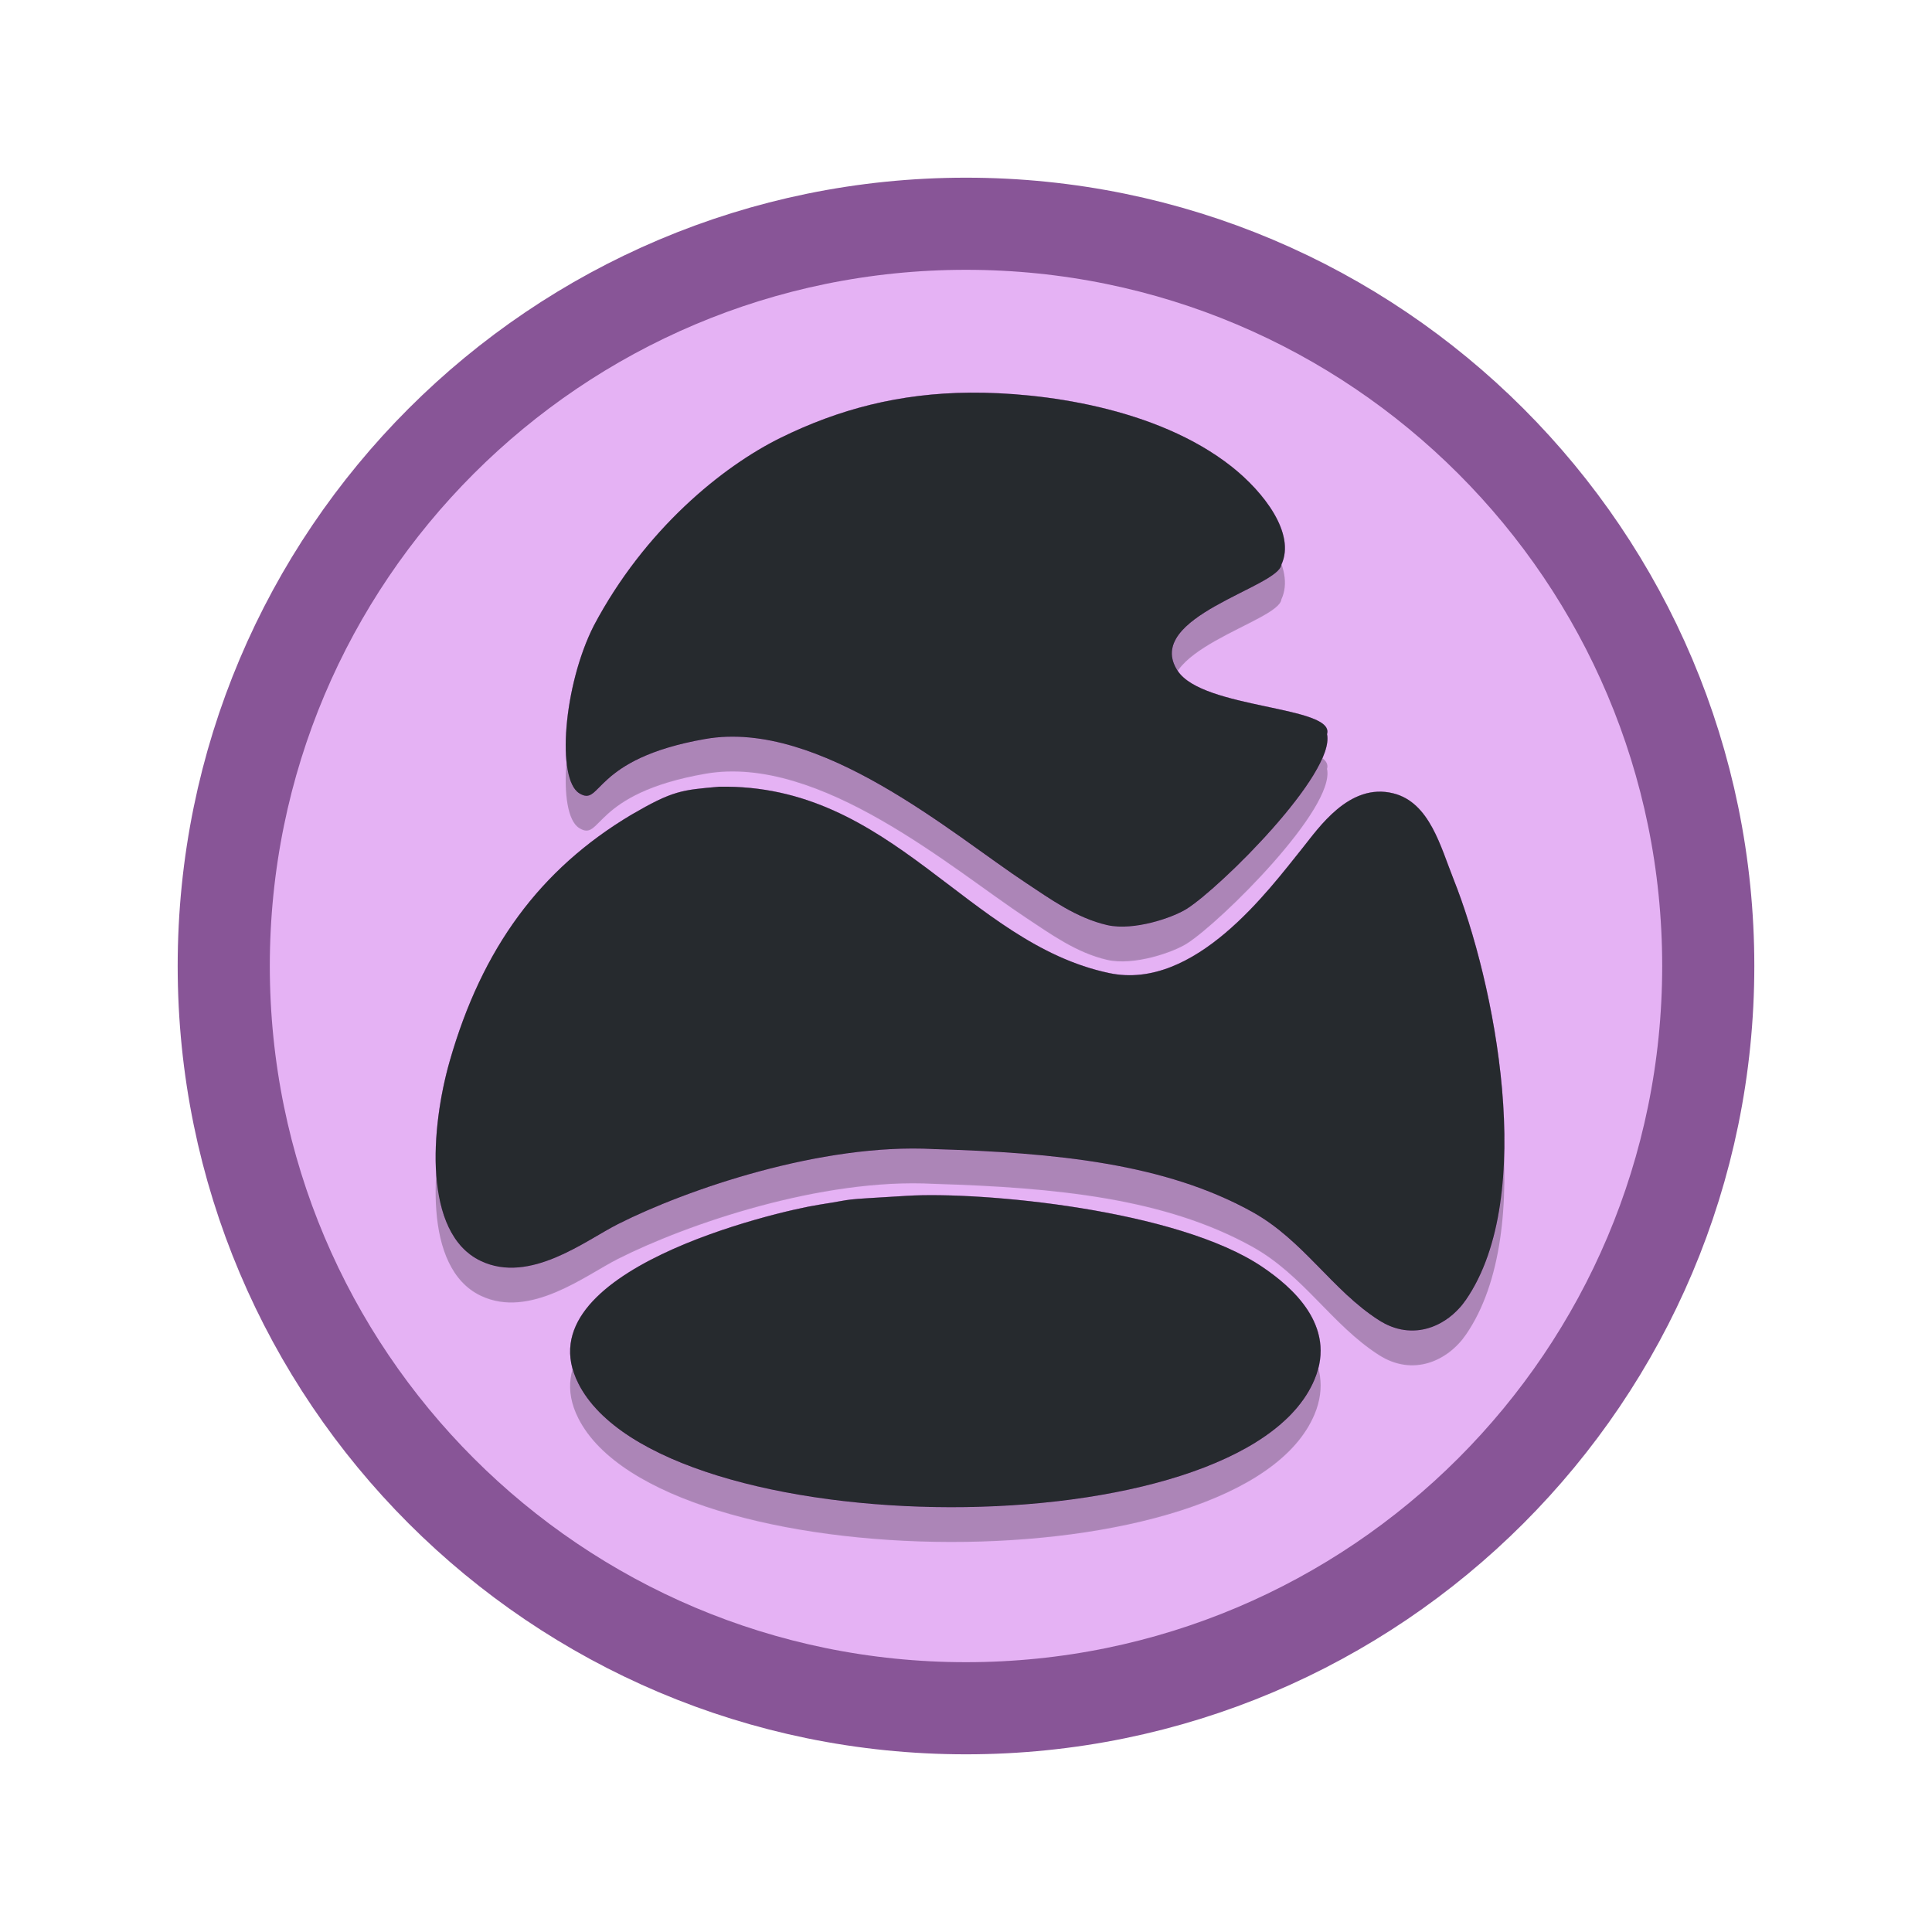
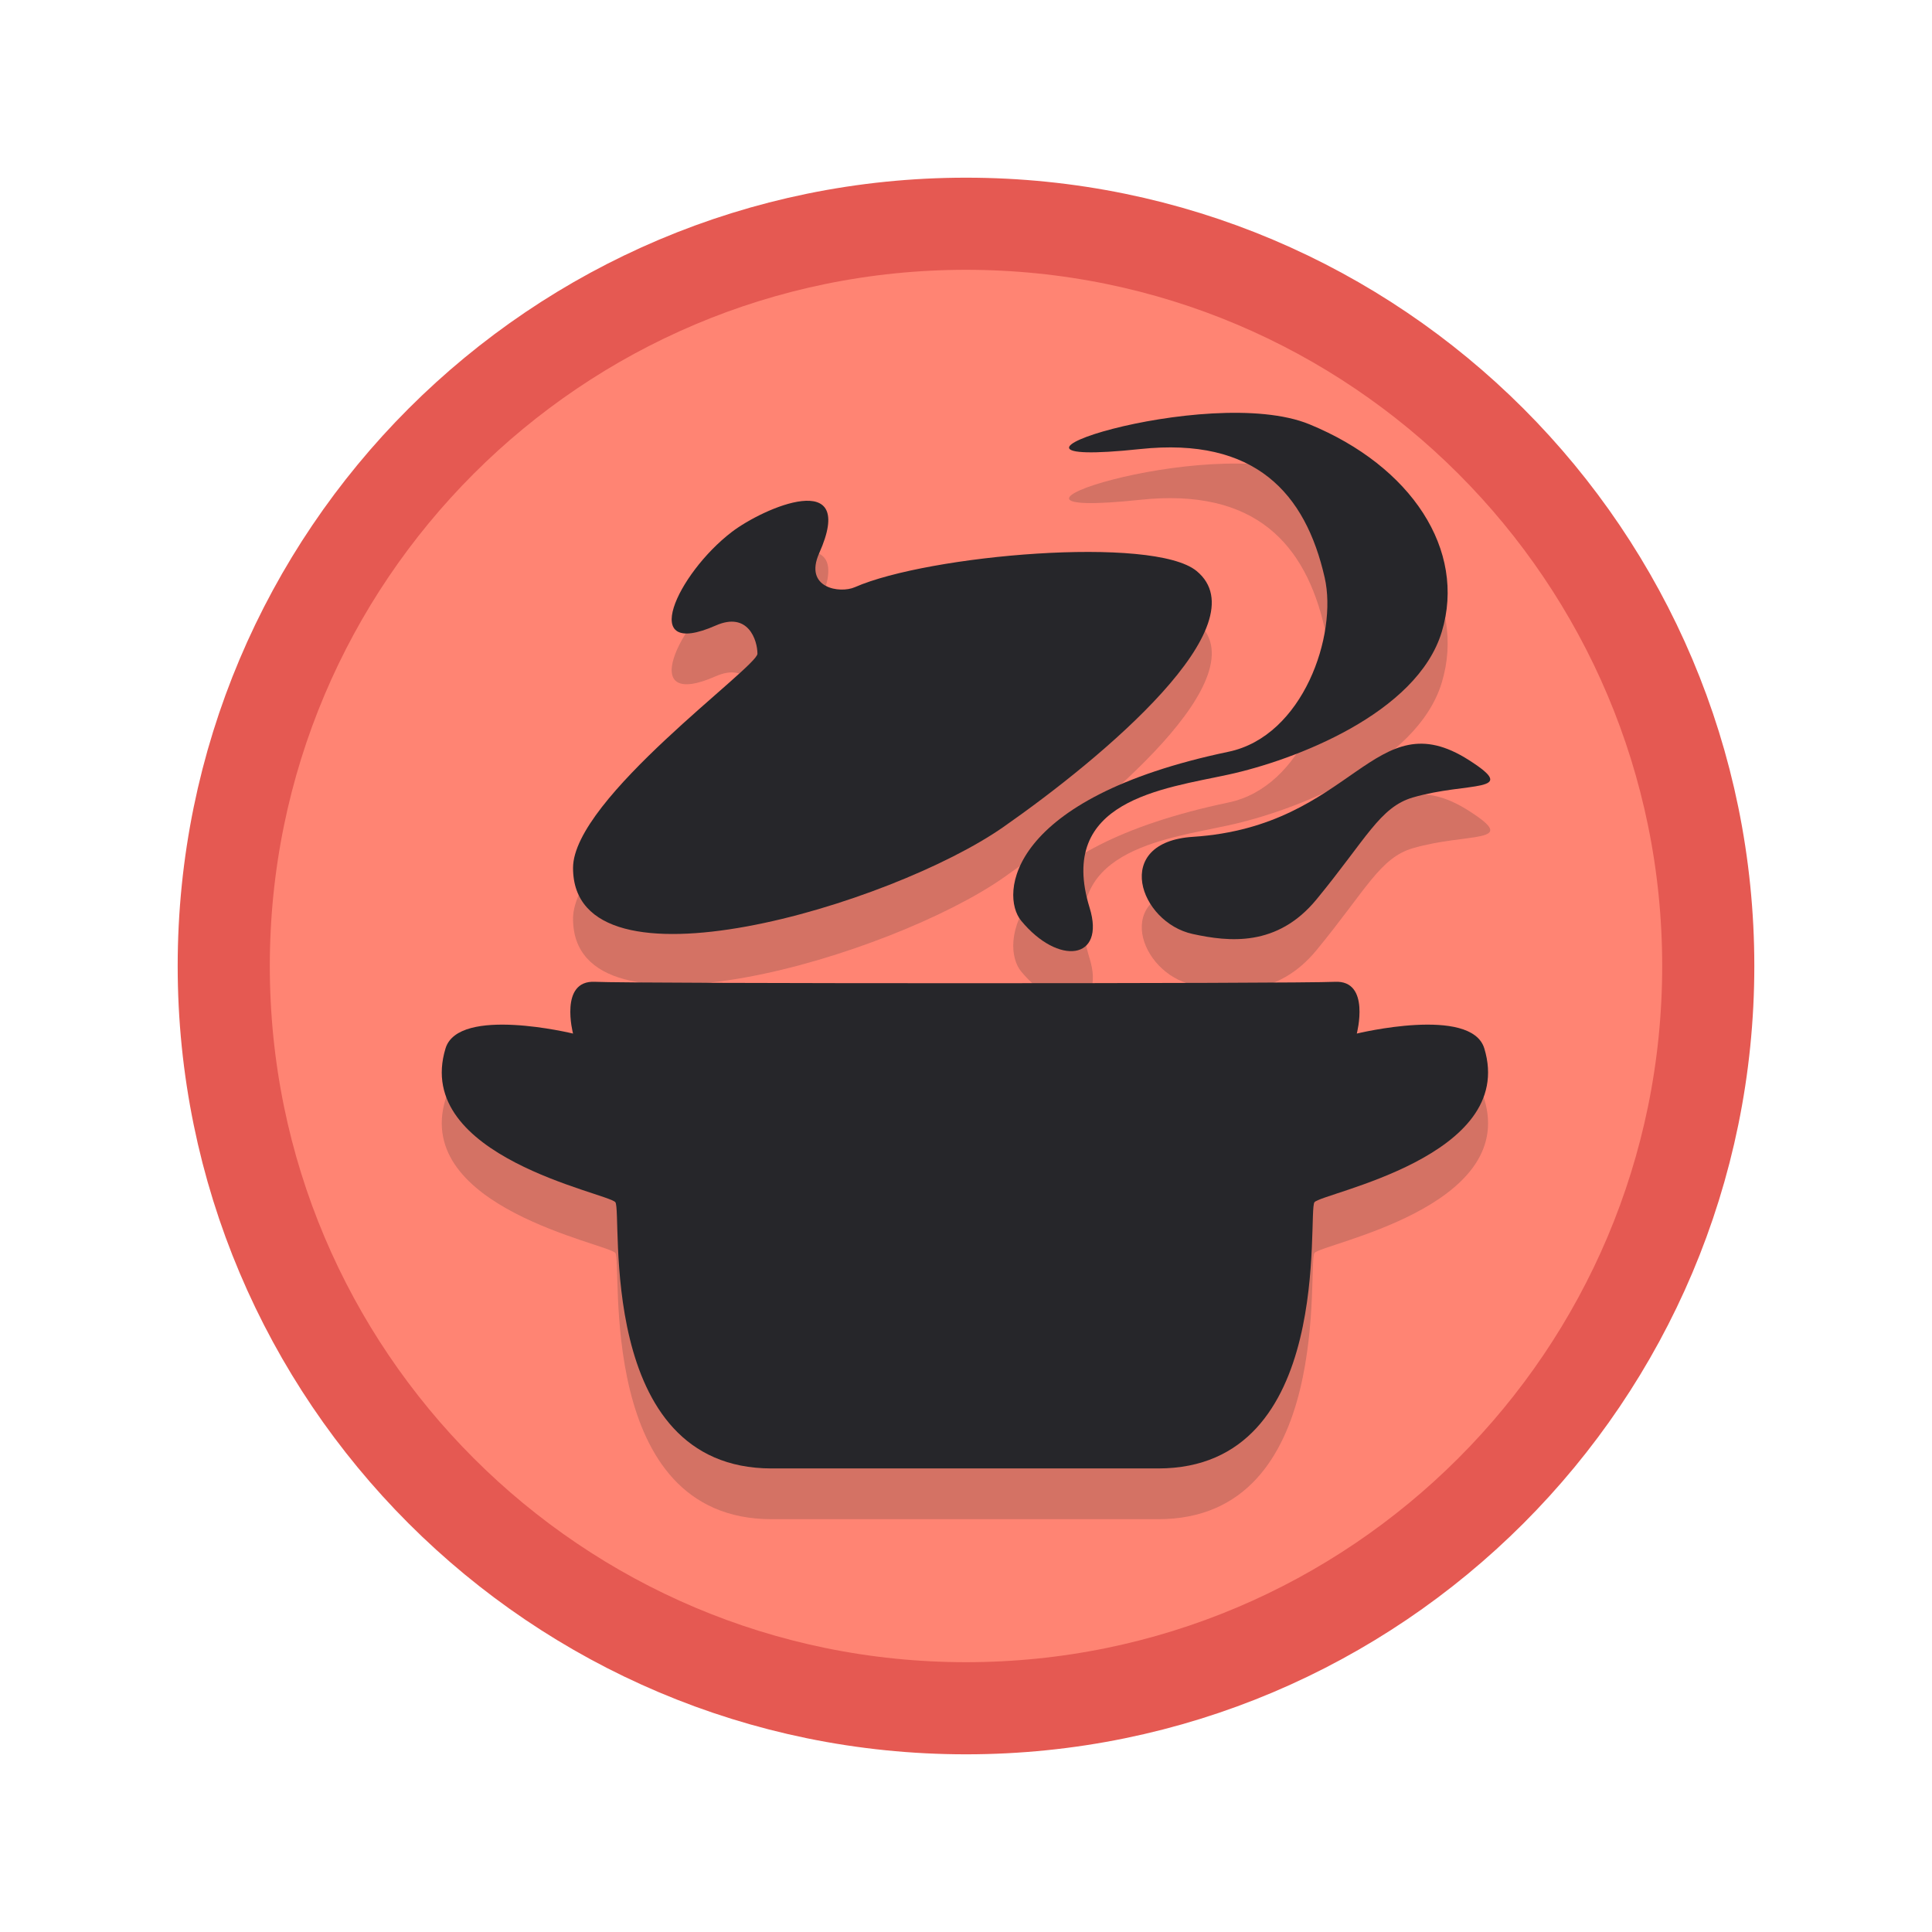
- <svg xmlns="http://www.w3.org/2000/svg" width="100%" height="100%" viewBox="0 0 42 42" version="1.1" xml:space="preserve" style="fill-rule:evenodd;clip-rule:evenodd;" id="svg9">
-   <defs id="defs9">
-     <filter id="filter-2" x="203" y="165.875" width="524" height="570.125" filterUnits="userSpaceOnUse">
-       <feOffset result="offset" dy="17" in="SourceAlpha" id="feOffset1" />
-       <feGaussianBlur result="blur" id="feGaussianBlur1" />
-       <feFlood result="flood" flood-opacity="0.25" id="feFlood2" />
-       <feComposite result="composite" operator="in" in2="blur" id="feComposite2" />
-       <feBlend result="blend" in="SourceGraphic" id="feBlend2" mode="normal" />
-       <feFlood result="flood-2" flood-color="#28292e" id="feFlood3" />
-       <feComposite result="composite-2" operator="in" in2="SourceGraphic" id="feComposite3" />
-       <feBlend result="blend-2" in2="blend" id="feBlend3" mode="normal" />
-     </filter>
-   </defs>
-   <g id="HUMAN" transform="matrix(0.949174,0,0,0.949174,4.76912,4.9115)" style="fill-rule:evenodd;clip-rule:evenodd;display:inline;stroke-width:1;stroke-dasharray:none">
-     <circle id="svg_4" cx="17.1" cy="16.95" r="17" style="fill-rule:evenodd;clip-rule:evenodd;display:inline;stroke-width:2.11px;stroke-dasharray:none;fill:#e5b2f4;fill-opacity:1;stroke:#885597;stroke-opacity:1" />
-     <g id="g7" style="fill-rule:evenodd;clip-rule:evenodd;display:inline;stroke-width:1;stroke-dasharray:none">
-       <path id="Color_Fill_2" data-name="Color Fill 2" class="cls-3" d="M 464.871,168.797 C 498.916,168.532 554.661,175.864 591,205 c 15.374,12.327 30.953,32.694 24,48 -1.119,11.058 -66.953,25.66 -50,52 12.1,18.794 76.097,17.136 72,31 4.116,19.341 -51.086,74.843 -67.54,85.524 -6.693,4.345 -25.64,10.977 -38.46,8 C 516.121,426.068 503.544,416.728 492,409 456.674,385.351 392.456,328.627 337.297,338.385 c -55.159,9.757 -49.834,33.547 -60.882,26.59 -11.048,-6.957 -7.565,-52.779 7,-82 24.66,-47.361 62.28,-78.168 90.192,-92.112 27.911,-13.944 57.22,-21.8 91.265,-22.065 z M 343.901,361.747 C 427.455,360.214 463.421,438.334 532,453 c 41.283,8.829 77.123,-41.007 93,-61 7.821,-9.849 22.647,-32.456 44,-27 17.468,4.464 22.723,26.007 29,42 19.826,50.518 40.542,154.967 6,206 -8.72,12.883 -25.506,20.728 -42,10 C 639.31,608.242 625.592,583.872 601,570 558.974,546.294 506.578,540.984 447.319,539.187 393.295,536.224 328.139,558.992 295,576 c -15.466,7.938 -42.264,29.419 -66,18 -28.1,-13.519 -24.2,-65.364 -15,-98 15.582,-55.254 43.556,-93.866 87.527,-120.516 20.206,-11.937 24.232,-12.107 42.374,-13.736 z m 90.658,200.304 C 469.96,559.87 564.91,568.617 606,597 c 13.672,9.444 35.92,28.457 25,55 -34.78,84.539 -315.367,81.566 -355,2 -27.467,-55.142 95.786,-84.374 116,-87.576 20.214,-3.202 7.159,-2.192 42.559,-4.373 z" style="display:inline;fill:#885597;fill-rule:evenodd;filter:url(#filter-2)" transform="matrix(0.04750011,0,0,0.04677556,-4.888783,-4.077018)" />
+ <svg xmlns="http://www.w3.org/2000/svg" width="100%" height="100%" viewBox="0 0 42 42" version="1.1" xml:space="preserve" style="fill-rule:evenodd;clip-rule:evenodd;">
+   <g transform="matrix(1,0,0,1,3,3)">
+     <g id="GOURMET" transform="matrix(0.949174,0,0,0.949174,1.76912,1.9115)">
+       <g>
+         <circle id="svg_42" cx="17.1" cy="16.95" r="17" style="fill:rgb(255,132,115);stroke:rgb(229,89,82);stroke-width:2.11px;" />
+         <g transform="matrix(0.951949,0,0,0.951949,0.796794,1.33087)">
+           <g opacity="0.2">
+             <g transform="matrix(1.05355,0,0,1.05355,-1.86385,-2.01385)">
+               <path d="M9.051,16.404C9.051,14.822 13.262,11.819 13.262,11.513C13.262,11.208 13.053,10.542 12.311,10.868C10.513,11.659 11.43,9.689 12.671,8.736C13.4,8.177 15.553,7.244 14.672,9.217C14.317,10.014 15.144,10.144 15.487,9.993C17.163,9.257 22.3,8.808 23.291,9.624C24.769,10.841 21.182,13.862 18.878,15.47C16.333,17.248 9.051,19.439 9.051,16.404Z" style="fill:rgb(38,38,42);" />
+             </g>
+             <g transform="matrix(1.05355,0,0,1.05355,-1.86385,-2.01385)">
+               <path d="M19.283,17.608C18.801,17.022 18.961,14.81 24.021,13.751C25.726,13.394 26.513,11.08 26.216,9.775C25.779,7.853 24.636,6.559 22,6.839C17.501,7.317 23.543,5.317 25.869,6.274C28.195,7.23 29.455,9.143 28.89,11.012C28.325,12.881 25.521,13.946 24.021,14.272C22.522,14.598 20.09,14.862 20.848,17.315C21.217,18.511 20.131,18.641 19.283,17.608Z" style="fill:rgb(38,38,42);" />
+             </g>
+             <g transform="matrix(1.05355,0,0,1.05355,-1.86385,-2.01385)">
+               <path d="M23.202,17.913C21.985,17.649 21.346,15.815 23.209,15.694C26.897,15.454 27.335,12.552 29.511,13.943C30.7,14.702 29.486,14.429 28.23,14.795C27.478,15.014 27.169,15.737 26.03,17.122C25.13,18.217 24.027,18.092 23.202,17.913Z" style="fill:rgb(38,38,42);" />
+             </g>
+             <g transform="matrix(1.05355,0,0,1.05355,-1.86385,-2.01385)">
+               <path d="M9.552,19.005C10.375,19.048 25.625,19.048 26.448,19.005C27.272,18.963 26.949,20.187 26.949,20.187C26.949,20.187 29.564,19.55 29.861,20.526C30.616,23.005 26.153,23.826 25.983,24.038C25.813,24.25 26.461,30.118 22.413,30.118L13.587,30.118C9.539,30.118 10.187,24.25 10.017,24.038C9.847,23.826 5.384,23.005 6.139,20.526C6.436,19.55 9.051,20.187 9.051,20.187C9.051,20.187 8.728,18.963 9.552,19.005Z" style="fill:rgb(38,38,42);" />
+             </g>
+           </g>
+         </g>
+         <g transform="matrix(0.951949,0,0,0.951949,0.796794,0.168594)">
+           <g transform="matrix(1.05355,0,0,1.05355,-1.86385,-2.01385)">
+             <path d="M9.051,16.404C9.051,14.822 13.262,11.819 13.262,11.513C13.262,11.208 13.053,10.542 12.311,10.868C10.513,11.659 11.43,9.689 12.671,8.736C13.4,8.177 15.553,7.244 14.672,9.217C14.317,10.014 15.144,10.144 15.487,9.993C17.163,9.257 22.3,8.808 23.291,9.624C24.769,10.841 21.182,13.862 18.878,15.47C16.333,17.248 9.051,19.439 9.051,16.404Z" style="fill:rgb(38,38,42);" />
+           </g>
+           <g transform="matrix(1.05355,0,0,1.05355,-1.86385,-2.01385)">
+             <path d="M19.283,17.608C18.801,17.022 18.961,14.81 24.021,13.751C25.726,13.394 26.513,11.08 26.216,9.775C25.779,7.853 24.636,6.559 22,6.839C17.501,7.317 23.543,5.317 25.869,6.274C28.195,7.23 29.455,9.143 28.89,11.012C28.325,12.881 25.521,13.946 24.021,14.272C22.522,14.598 20.09,14.862 20.848,17.315C21.217,18.511 20.131,18.641 19.283,17.608Z" style="fill:rgb(38,38,42);" />
+           </g>
+           <g transform="matrix(1.05355,0,0,1.05355,-1.86385,-2.01385)">
+             <path d="M23.202,17.913C21.985,17.649 21.346,15.815 23.209,15.694C26.897,15.454 27.335,12.552 29.511,13.943C30.7,14.702 29.486,14.429 28.23,14.795C27.478,15.014 27.169,15.737 26.03,17.122C25.13,18.217 24.027,18.092 23.202,17.913Z" style="fill:rgb(38,38,42);" />
+           </g>
+           <g transform="matrix(1.05355,0,0,1.05355,-1.86385,-2.01385)">
+             <path d="M9.552,19.005C10.375,19.048 25.625,19.048 26.448,19.005C27.272,18.963 26.949,20.187 26.949,20.187C26.949,20.187 29.564,19.55 29.861,20.526C30.616,23.005 26.153,23.826 25.983,24.038C25.813,24.25 26.461,30.118 22.413,30.118L13.587,30.118C9.539,30.118 10.187,24.25 10.017,24.038C9.847,23.826 5.384,23.005 6.139,20.526C6.436,19.55 9.051,20.187 9.051,20.187C9.051,20.187 8.728,18.963 9.552,19.005Z" style="fill:rgb(38,38,42);" />
+           </g>
+         </g>
+       </g>
    </g>
  </g>
</svg>
